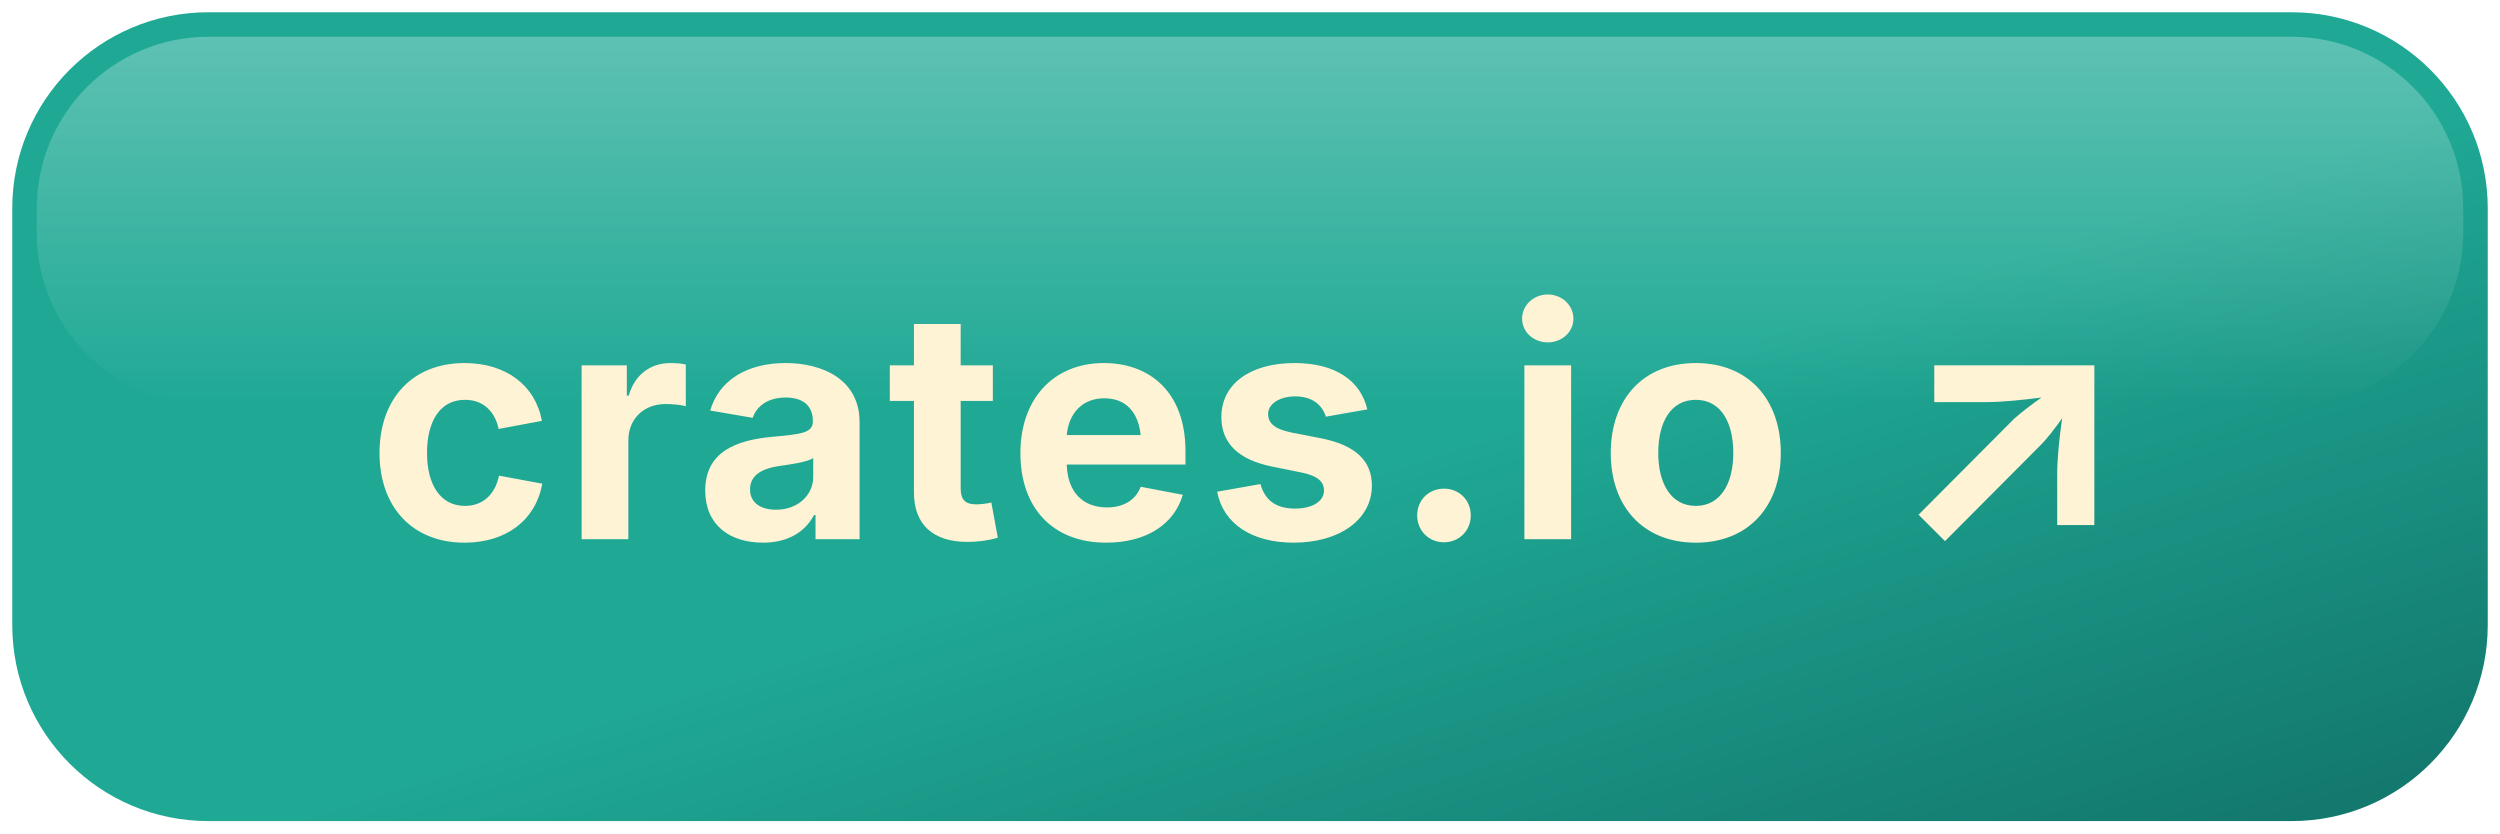
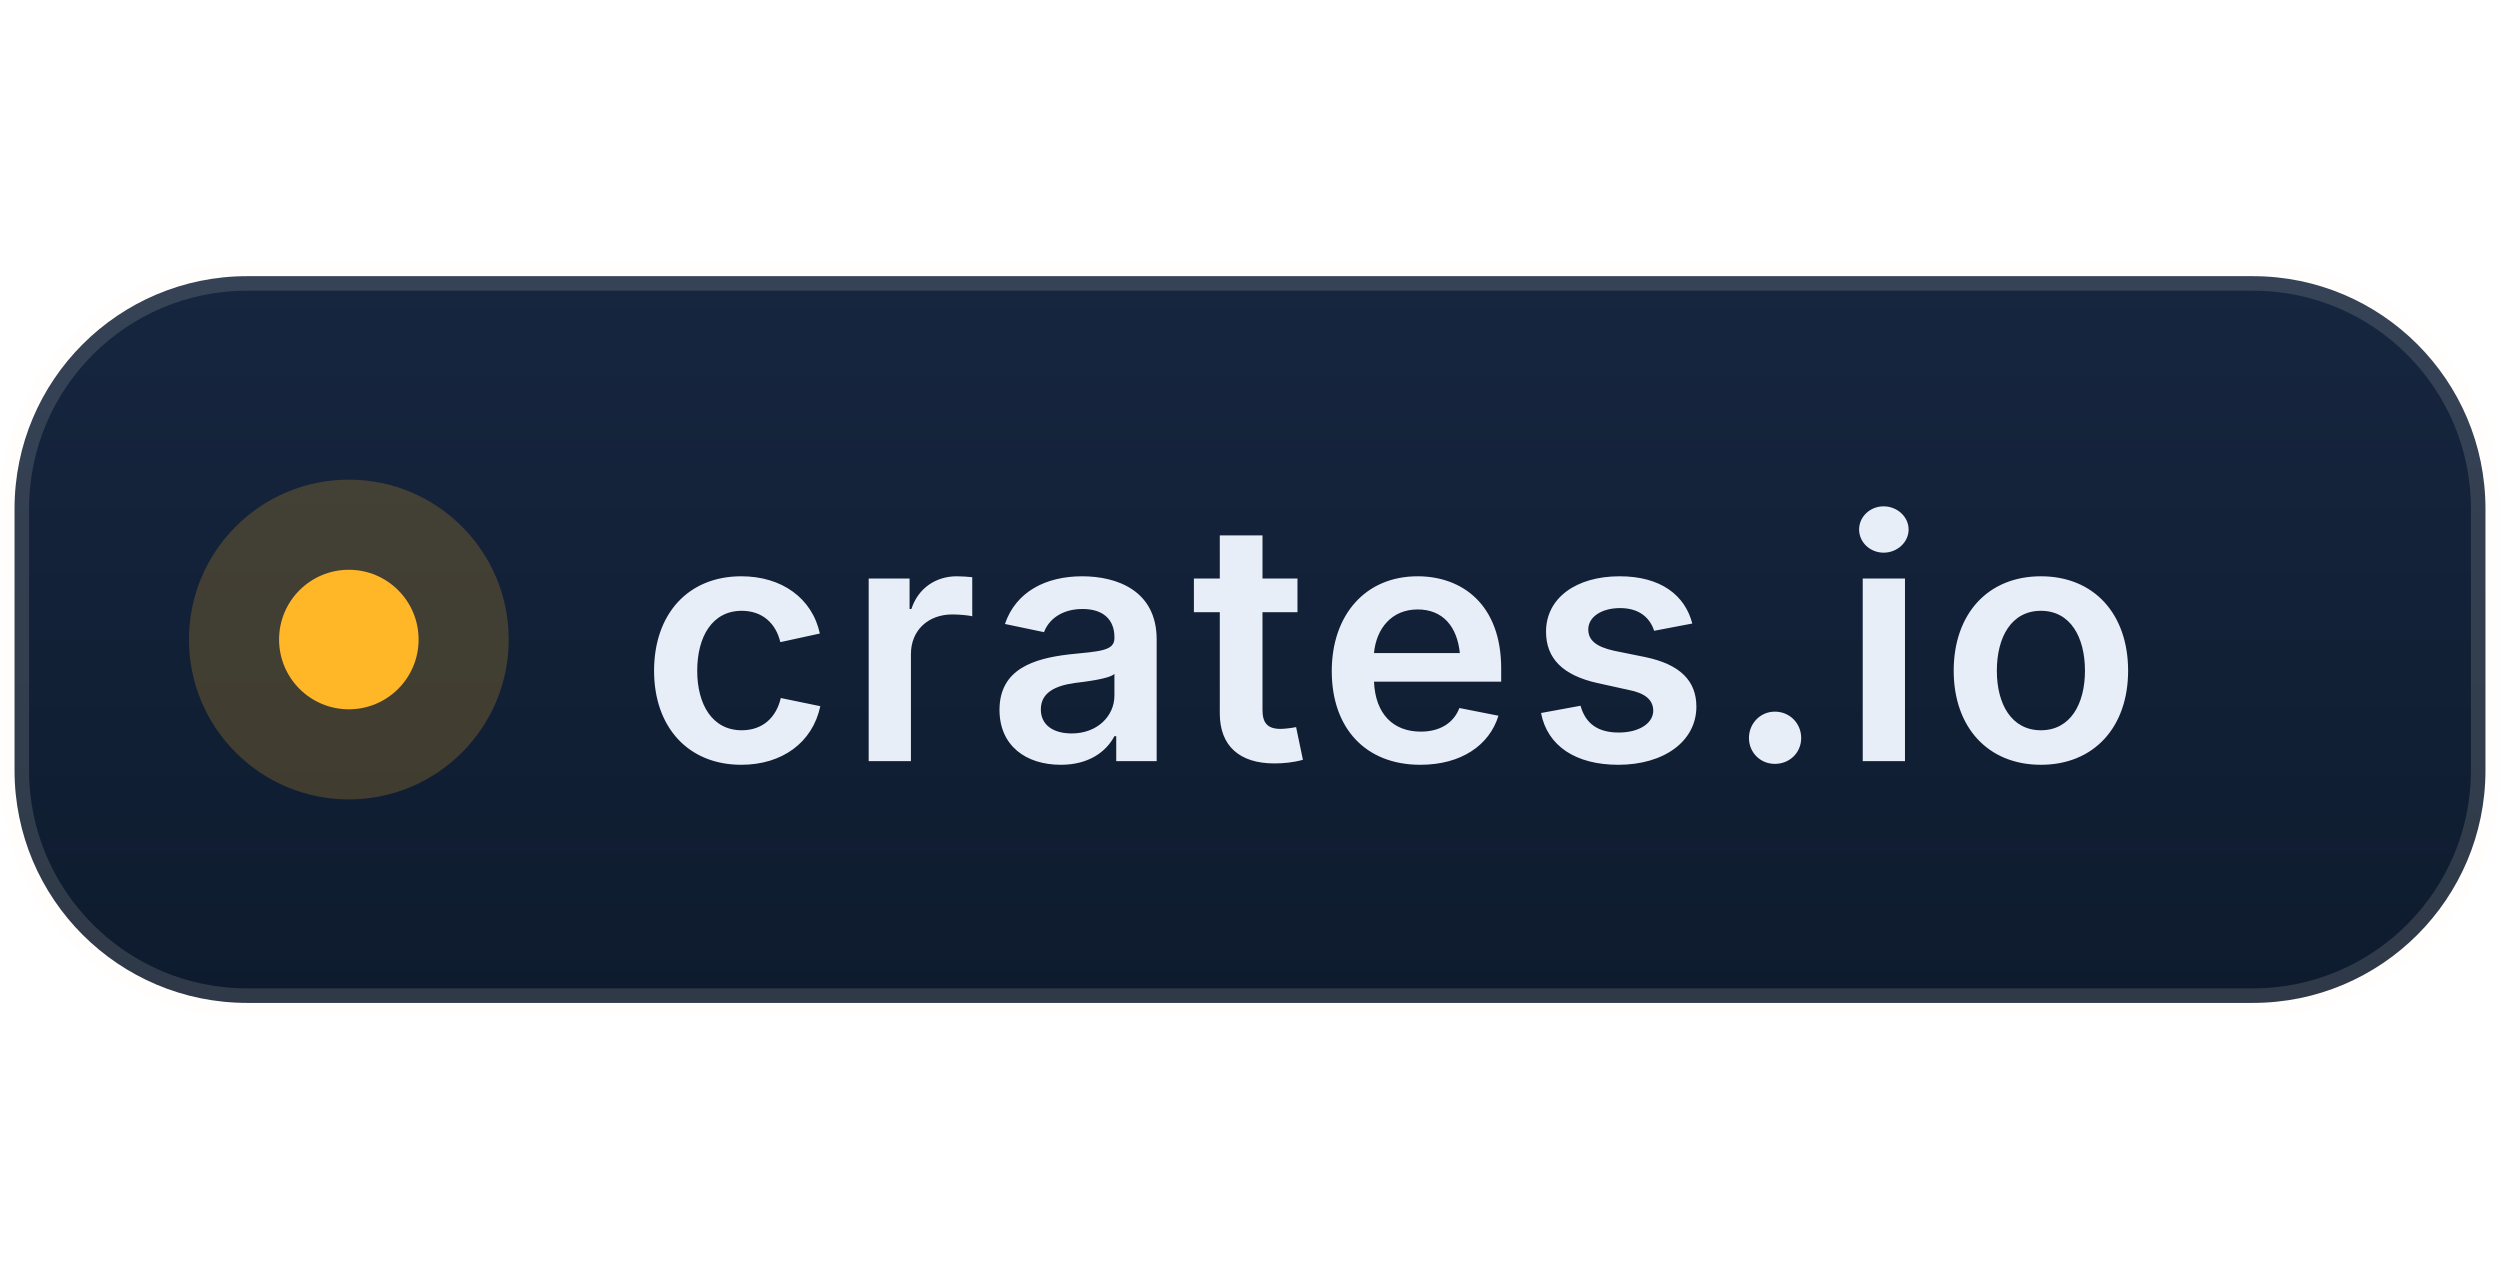
- <svg xmlns="http://www.w3.org/2000/svg" width="102" height="34" viewBox="0 0 102 34" role="img" aria-label="crates.io ↗">
+ <svg xmlns="http://www.w3.org/2000/svg" width="86" height="44" viewBox="0 0 86 44" role="img" aria-label="crates.io">
  <defs>
-     <linearGradient id="fill" x1="0" y1="0" x2="1" y2="1">
-       <stop offset="0" stop-color="#1fa995" />
-       <stop offset="0.55" stop-color="#1fa995" />
-       <stop offset="1" stop-color="#12736A" />
-     </linearGradient>
-     <linearGradient id="sheen" x1="0" y1="0" x2="0" y2="1">
-       <stop offset="0" stop-color="#ffffff" stop-opacity="0.28" />
-       <stop offset="1" stop-color="#ffffff" stop-opacity="0" />
+     <linearGradient id="face" x1="0" y1="0" x2="0" y2="1">
+       <stop offset="0" stop-color="#16263f" />
+       <stop offset="1" stop-color="#0e1b2e" />
    </linearGradient>
  </defs>
-   <rect x="0.5" y="0.5" width="101" height="33" rx="8" fill="url(#fill)" />
-   <rect x="1.5" y="1.5" width="99" height="15" rx="7" fill="url(#sheen)" />
-   <text x="51" y="22" text-anchor="middle" font-family="Segoe UI, Inter, -apple-system, BlinkMacSystemFont, Helvetica, Arial, sans-serif" font-size="13" font-weight="700" letter-spacing="0.3" fill="#FFF3D6">crates.io ↗</text>
+   <rect x="0.5" y="9.5" width="85" height="25" rx="8" fill="url(#face)" stroke="rgba(251, 243, 228, 0.14)" stroke-width="1" />
+   <circle cx="12" cy="22" r="5.5" fill="rgba(255, 182, 39, 0.2)" />
+   <circle cx="12" cy="22" r="2.4" fill="#ffb627" />
+   <text x="22" y="22" dominant-baseline="central" font-family="Segoe UI, Inter, -apple-system, BlinkMacSystemFont, Helvetica, Arial, sans-serif" font-size="11.5" font-weight="600" letter-spacing="0.4" fill="#e7eef8">crates.io</text>
</svg>
